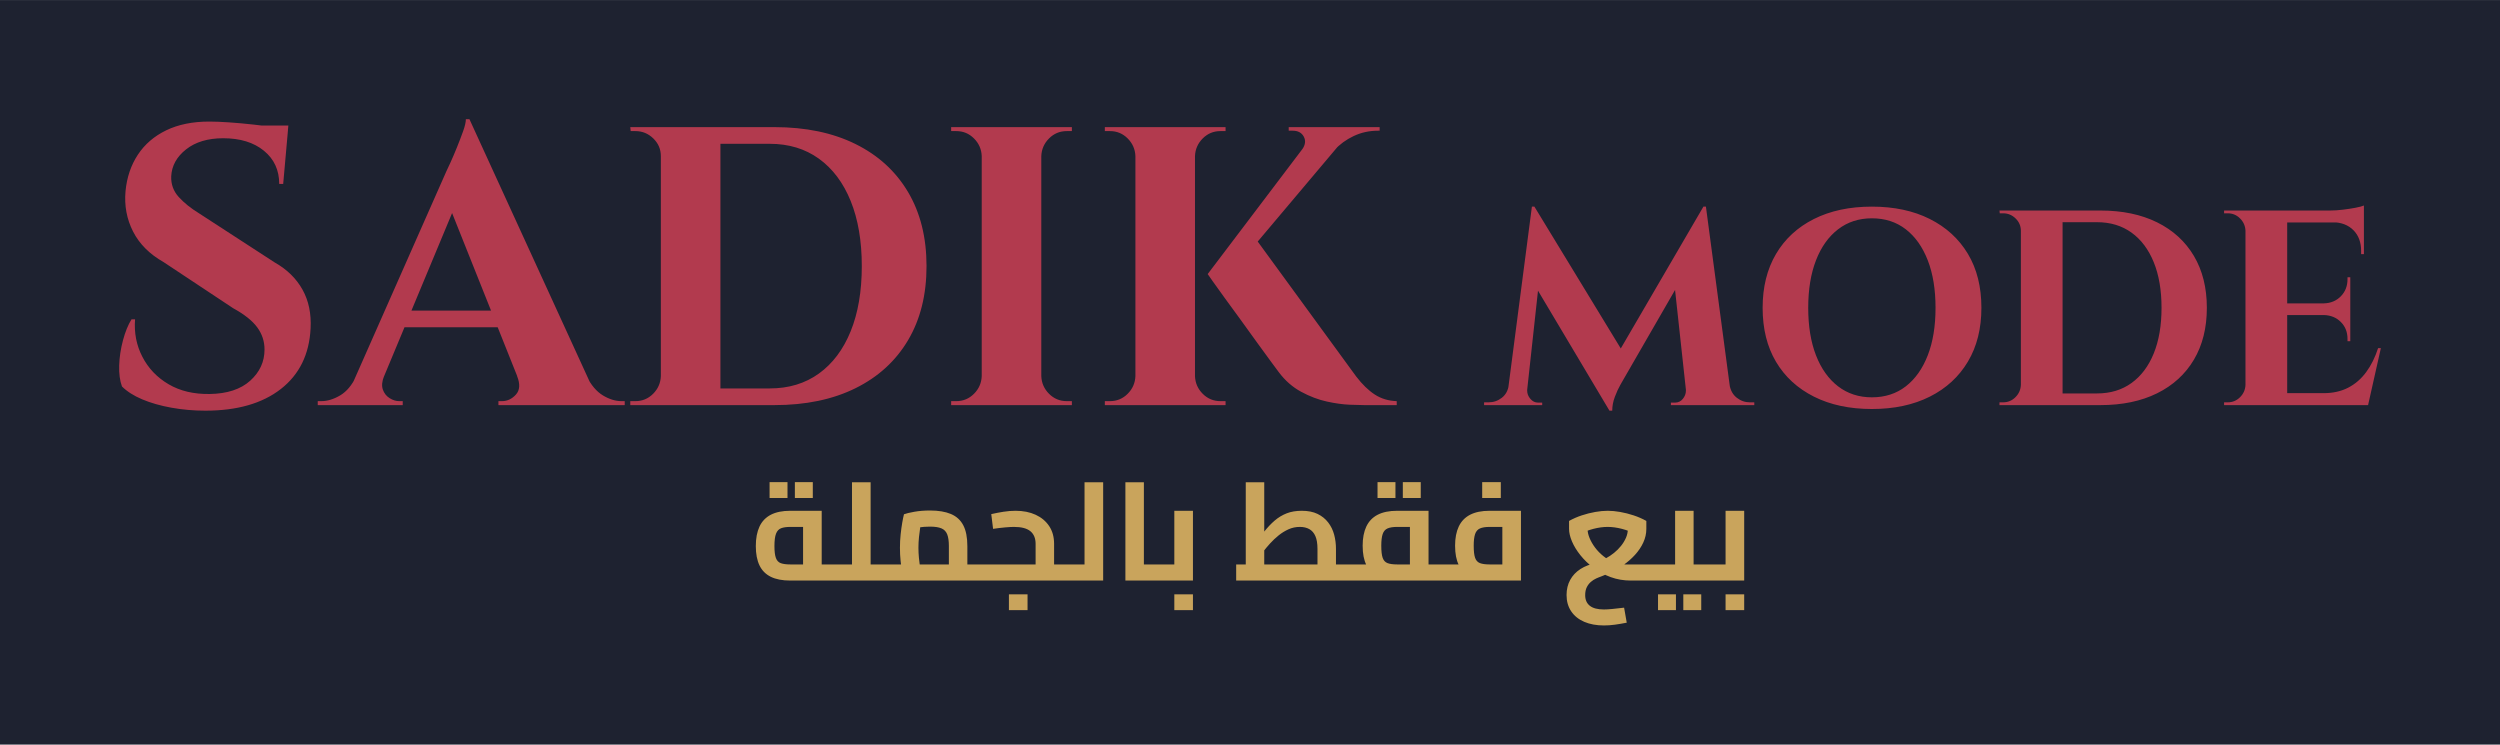
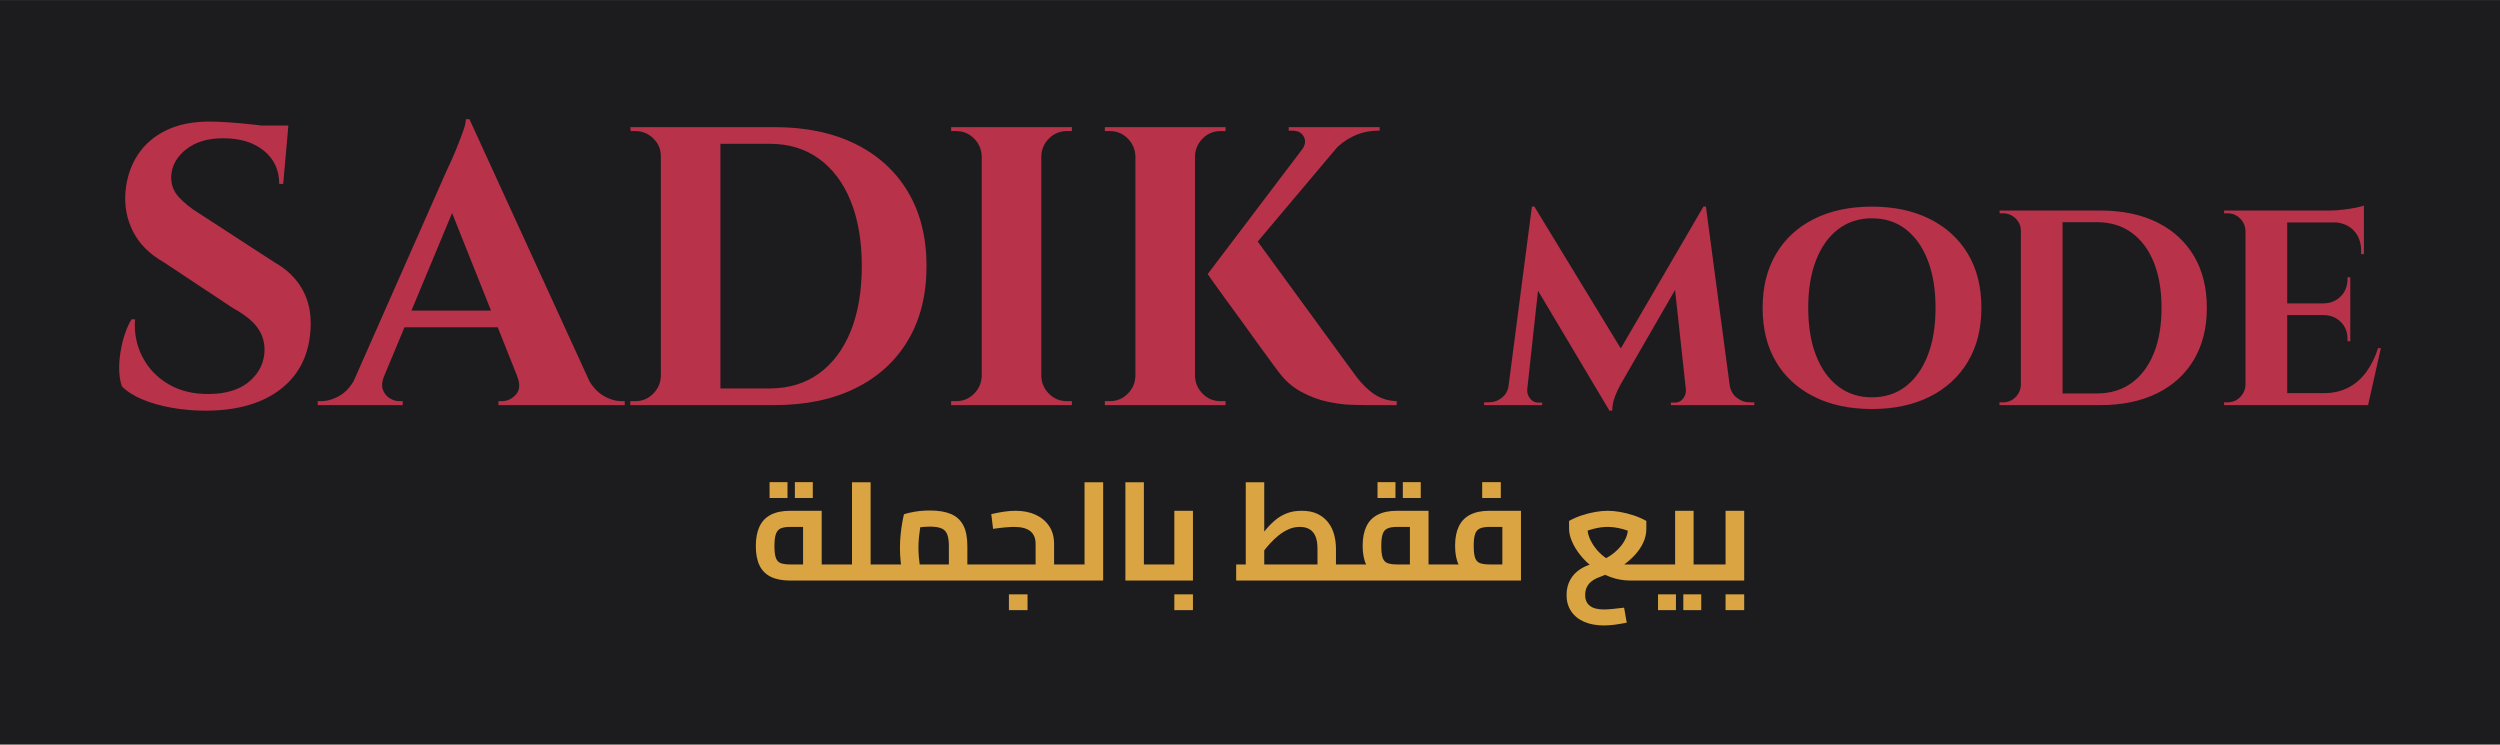
<svg xmlns="http://www.w3.org/2000/svg" viewBox="0 0 1259.06 374.97" width="1259" height="375">
-   <rect width="100%" height="100%" fill="#1E2230" />
-   <path fill="#B23A4E" d="M105.422 61.2Q109.422 61.2 115.322 61.6Q121.222 62.0 127.522 62.7Q133.822 63.4 138.522 64.1Q143.222 64.8 145.022 65.6L142.622 92.6H140.622Q140.622 82.2 132.922 75.9Q125.222 69.6 112.422 69.6Q100.822 69.6 93.722 75.2Q86.622 80.8 86.222 88.8Q86.022 94.8 90.022 99.2Q94.022 103.6 100.222 107.4L138.422 132.2Q147.622 137.4 152.322 145.8Q157.022 154.2 156.422 165.4Q155.422 185.0 141.422 195.9Q127.422 206.8 103.422 206.8Q94.622 206.8 86.322 205.3Q78.022 203.8 71.622 201.1Q65.222 198.4 61.422 194.6Q59.822 190.2 60.022 184.0Q60.222 177.8 61.922 171.4Q63.622 165.0 66.222 160.8H68.022Q67.222 171.0 71.722 179.7Q76.222 188.4 84.922 193.5Q93.622 198.6 105.622 198.4Q118.822 198.2 126.022 191.7Q133.222 185.2 133.222 176.0Q133.222 169.8 129.522 164.8Q125.822 159.8 117.422 155.2L82.422 132.0Q71.822 126.0 67.022 116.6Q62.222 107.2 63.222 96.2Q64.222 85.8 69.422 77.9Q74.622 70.0 83.722 65.6Q92.822 61.2 105.422 61.2ZM145.222 63.2 144.822 67.4H121.222V63.2ZM236.422 60.0 301.822 202.8H265.822L224.222 98.6ZM193.422 189.4Q191.822 193.4 192.822 196.2Q193.822 199.0 196.222 200.5Q198.622 202.0 201.022 202.0H202.822V204.0H160.022V202.0Q160.022 202.0 160.922 202.0Q161.822 202.0 161.822 202.0Q166.422 202.0 171.322 199.1Q176.222 196.2 179.422 189.4ZM236.422 60.0 237.222 84.4 187.622 203.4H173.022L224.822 86.2Q225.422 85.0 226.922 81.7Q228.422 78.4 230.122 74.2Q231.822 70.0 233.222 66.1Q234.622 62.2 234.622 60.0ZM257.422 156.4V164.8H198.622V156.4ZM260.422 189.4H295.422Q298.822 196.2 303.622 199.1Q308.422 202.0 313.022 202.0Q313.022 202.0 313.822 202.0Q314.622 202.0 314.622 202.0V204.0H251.022V202.0H252.822Q256.822 202.0 259.822 198.7Q262.822 195.4 260.422 189.4ZM390.022 64.0Q413.622 64.0 430.822 72.5Q448.022 81.0 457.322 96.7Q466.622 112.4 466.622 134.0Q466.622 155.6 457.322 171.3Q448.022 187.0 430.822 195.5Q413.622 204.0 390.022 204.0H342.422L342.222 195.6Q348.022 195.6 354.322 195.6Q360.622 195.6 366.622 195.6Q372.622 195.6 377.322 195.6Q382.022 195.6 384.822 195.6Q387.622 195.6 387.622 195.6Q402.022 195.6 412.422 188.1Q422.822 180.6 428.422 166.8Q434.022 153.0 434.022 134.0Q434.022 115.0 428.422 101.2Q422.822 87.4 412.422 79.9Q402.022 72.4 387.622 72.4Q387.622 72.4 384.722 72.4Q381.822 72.4 376.822 72.4Q371.822 72.4 365.622 72.4Q359.422 72.4 352.822 72.4Q346.222 72.4 340.222 72.4V64.0ZM362.822 64.0V204.0H332.822V64.0ZM333.422 189.4V204.0H317.422V202.0Q317.422 202.0 318.722 202.0Q320.022 202.0 320.022 202.0Q325.222 202.0 328.922 198.3Q332.622 194.6 332.822 189.4ZM333.422 78.6H332.822Q332.822 73.4 329.022 69.7Q325.222 66.0 320.022 66.0Q320.022 66.0 318.822 66.0Q317.622 66.0 317.622 66.0L317.422 64.0H333.422ZM524.422 64.0V204.0H494.422V64.0ZM495.022 189.4V204.0H479.022V202.0Q479.022 202.0 480.322 202.0Q481.622 202.0 481.622 202.0Q486.822 202.0 490.522 198.3Q494.222 194.6 494.422 189.4ZM495.022 78.6H494.422Q494.222 73.4 490.522 69.7Q486.822 66.0 481.622 66.0Q481.622 66.0 480.322 66.0Q479.022 66.0 479.022 66.0V64.0H495.022ZM523.822 189.4H524.422Q524.622 194.6 528.322 198.3Q532.022 202.0 537.222 202.0Q537.222 202.0 538.422 202.0Q539.622 202.0 539.822 202.0V204.0H523.822ZM523.822 78.6V64.0H539.822V66.0Q539.622 66.0 538.422 66.0Q537.222 66.0 537.222 66.0Q532.022 66.0 528.322 69.7Q524.622 73.4 524.422 78.6ZM630.622 117.8 683.022 189.6Q687.622 195.6 692.422 198.7Q697.222 201.8 703.422 202.0V204.0H687.022Q684.822 204.0 679.722 203.8Q674.622 203.6 668.222 202.2Q661.822 200.8 655.322 197.3Q648.822 193.8 644.022 187.4Q643.022 186.0 640.022 182.0Q637.022 178.0 633.022 172.4Q629.022 166.8 624.722 160.9Q620.422 155.0 616.622 149.8Q612.822 144.6 610.522 141.3Q608.222 138.0 608.222 138.0ZM680.822 65.4 620.622 136.8 608.222 138.0 663.222 65.4ZM694.822 64.0V65.8H694.022Q687.422 65.8 681.722 68.5Q676.022 71.2 672.022 75.6L655.822 75.2Q658.222 71.8 656.622 68.8Q655.022 65.8 651.022 65.8H649.022V64.0H694.022ZM601.822 64.0V204.0H571.822V64.0ZM572.422 189.4V204.0H556.422V202.0Q556.622 202.0 557.722 202.0Q558.822 202.0 559.022 202.0Q564.222 202.0 567.922 198.3Q571.622 194.6 571.822 189.4ZM572.422 78.6H571.822Q571.622 73.4 567.922 69.7Q564.222 66.0 559.022 66.0Q558.822 66.0 557.722 66.0Q556.622 66.0 556.422 66.0V64.0H572.422ZM601.222 189.4H601.822Q602.022 194.6 605.722 198.3Q609.422 202.0 614.622 202.0Q614.822 202.0 615.922 202.0Q617.022 202.0 617.222 202.0V204.0H601.222ZM601.222 78.6V64.0H617.222V66.0Q617.022 66.0 615.922 66.0Q614.822 66.0 614.622 66.0Q609.422 66.0 605.722 69.7Q602.022 73.4 601.822 78.6Z" />
-   <path fill="#B23A4E" d="M857.882 104.04 859.002 119.3 817.422 191.4Q817.422 191.4 816.022 193.85Q814.622 196.3 813.292 199.8Q811.962 203.3 811.962 206.8H810.562L805.102 194.62ZM762.962 193.78V204.0H747.422V202.6Q747.562 202.6 748.612 202.6Q749.662 202.6 749.662 202.6Q753.442 202.6 756.382 200.29Q759.322 197.98 759.882 193.78ZM769.122 196.02Q769.122 196.16 769.122 196.3Q769.122 196.44 769.122 196.72Q769.122 198.96 770.732 200.85Q772.342 202.74 774.582 202.74H776.682V204.0H768.142V196.02ZM771.502 104.04H772.762L777.662 118.04L768.282 204.0H758.482ZM772.762 104.04 818.542 179.22 810.562 206.8 769.122 137.22ZM859.142 104.04 872.442 204.0H849.902L842.902 139.6L857.882 104.04ZM868.102 193.78H871.042Q871.742 197.98 874.682 200.29Q877.622 202.6 881.262 202.6Q881.262 202.6 882.382 202.6Q883.502 202.6 883.502 202.6V204.0H868.102ZM849.062 196.02H850.042V204.0H841.502V202.74H843.602Q845.982 202.74 847.522 200.85Q849.062 198.96 849.062 196.72Q849.062 196.44 849.062 196.3Q849.062 196.16 849.062 196.02ZM942.722 104.04Q959.522 104.04 971.912 110.27Q984.302 116.5 991.092 127.84Q997.882 139.18 997.882 155.0Q997.882 170.68 991.092 182.09Q984.302 193.5 971.912 199.73Q959.522 205.96 942.722 205.96Q925.922 205.96 913.532 199.73Q901.142 193.5 894.422 182.16Q887.702 170.82 887.702 155.0Q887.702 139.32 894.422 127.91Q901.142 116.5 913.532 110.27Q925.922 104.04 942.722 104.04ZM942.722 200.08Q952.662 200.08 959.802 194.55Q966.942 189.02 970.862 178.94Q974.782 168.86 974.782 155.0Q974.782 141.14 970.862 131.06Q966.942 120.98 959.802 115.45Q952.662 109.92 942.722 109.92Q932.922 109.92 925.712 115.45Q918.502 120.98 914.582 131.06Q910.662 141.14 910.662 155.0Q910.662 168.86 914.582 178.94Q918.502 189.02 925.712 194.55Q932.922 200.08 942.722 200.08ZM1057.802 106Q1074.322 106 1086.362 111.95Q1098.402 117.9 1104.912 128.89Q1111.422 139.88 1111.422 155.0Q1111.422 170.12 1104.912 181.11Q1098.402 192.1 1086.362 198.05Q1074.322 204.0 1057.802 204.0H1024.482L1024.342 198.12Q1028.402 198.12 1032.812 198.12Q1037.222 198.12 1041.422 198.12Q1045.622 198.12 1048.912 198.12Q1052.202 198.12 1054.162 198.12Q1056.122 198.12 1056.122 198.12Q1066.202 198.12 1073.482 192.87Q1080.762 187.62 1084.682 177.96Q1088.602 168.3 1088.602 155.0Q1088.602 141.7 1084.682 132.04Q1080.762 122.38 1073.482 117.13Q1066.202 111.88 1056.122 111.88Q1056.122 111.88 1054.092 111.88Q1052.062 111.88 1048.562 111.88Q1045.062 111.88 1040.722 111.88Q1036.382 111.88 1031.762 111.88Q1027.142 111.88 1022.942 111.88V106ZM1038.762 106V204.0H1017.762V106ZM1018.182 193.78V204.0H1006.982V202.6Q1006.982 202.6 1007.892 202.6Q1008.802 202.6 1008.802 202.6Q1012.442 202.6 1015.032 200.01Q1017.622 197.42 1017.762 193.78ZM1018.182 116.22H1017.762Q1017.762 112.58 1015.102 109.99Q1012.442 107.4 1008.802 107.4Q1008.802 107.4 1007.962 107.4Q1007.122 107.4 1007.122 107.4L1006.982 106H1018.182ZM1151.882 106V204.0H1130.882V106ZM1188.842 197.98 1192.202 204.0H1151.462V197.98ZM1183.662 152.76V158.64H1151.462V152.76ZM1190.522 106V112.02H1151.462V106ZM1199.062 175.3 1192.622 204.0H1165.182L1170.222 197.98Q1177.222 197.98 1182.542 195.25Q1187.862 192.52 1191.642 187.41Q1195.422 182.3 1197.662 175.3ZM1183.662 158.36V171.8H1182.262V170.68Q1182.262 165.5 1178.902 162.14Q1175.542 158.78 1170.362 158.64V158.36ZM1183.662 139.6V153.04H1170.362V152.76Q1175.542 152.62 1178.902 149.19Q1182.262 145.76 1182.262 140.58V139.6ZM1190.522 111.6V127.98H1189.122V126.3Q1189.122 119.86 1185.272 115.94Q1181.422 112.02 1174.842 111.88V111.6ZM1190.522 103.48V107.54L1173.442 106Q1176.522 106 1179.952 105.58Q1183.382 105.16 1186.322 104.6Q1189.262 104.04 1190.522 103.48ZM1131.302 193.78V204.0H1120.102V202.6Q1120.102 202.6 1121.012 202.6Q1121.922 202.6 1121.922 202.6Q1125.562 202.6 1128.152 200.01Q1130.742 197.42 1130.882 193.78ZM1131.302 116.22H1130.882Q1130.742 112.58 1128.152 109.99Q1125.562 107.4 1121.922 107.4Q1121.922 107.4 1121.012 107.4Q1120.102 107.4 1120.102 107.4V106H1131.302Z" />
-   <path fill="#C9A45C" d="M398.006 292.36Q392.056 292.36 388.206 290.47Q384.356 288.58 382.501 284.73Q380.646 280.88 380.646 275.0Q380.646 269.12 382.501 265.165Q384.356 261.21 388.206 259.215Q392.056 257.22 398.006 257.22H413.826V287.95H404.446V263.31L406.756 265.34H398.006Q395.136 265.34 393.386 266.005Q391.636 266.67 390.831 268.735Q390.026 270.8 390.026 275.0Q390.026 278.99 390.761 280.985Q391.496 282.98 393.246 283.61Q394.996 284.24 398.006 284.24H421.176V292.36ZM421.176 292.36V284.24Q421.596 284.24 421.841 284.52Q422.086 284.8 422.261 285.36Q422.436 285.92 422.506 286.655Q422.576 287.39 422.576 288.3Q422.576 289.21 422.506 289.98Q422.436 290.75 422.261 291.275Q422.086 291.8 421.841 292.08Q421.596 292.36 421.176 292.36ZM387.576 250.78V242.8H396.606V250.78ZM400.316 250.78V242.8H409.346V250.78ZM438.466 292.36V284.24H445.816V292.36ZM421.176 292.36Q420.756 292.36 420.511 292.08Q420.266 291.8 420.091 291.275Q419.916 290.75 419.846 289.98Q419.776 289.21 419.776 288.3Q419.776 287.04 419.916 286.165Q420.056 285.29 420.371 284.765Q420.686 284.24 421.176 284.24ZM429.086 292.36V242.87H438.466V292.36ZM421.176 292.36V284.24H429.086V292.36ZM445.816 292.36V284.24Q446.236 284.24 446.516 284.52Q446.796 284.8 446.936 285.36Q447.076 285.92 447.146 286.655Q447.216 287.39 447.216 288.3Q447.216 289.21 447.146 289.98Q447.076 290.75 446.936 291.275Q446.796 291.8 446.516 292.08Q446.236 292.36 445.816 292.36ZM487.186 292.36V284.24H494.606V292.36ZM445.816 292.36Q445.396 292.36 445.151 292.08Q444.906 291.8 444.731 291.275Q444.556 290.75 444.486 289.98Q444.416 289.21 444.416 288.3Q444.416 287.04 444.556 286.165Q444.696 285.29 445.011 284.765Q445.326 284.24 445.816 284.24ZM445.816 292.36V284.24H482.146L477.876 287.88V275.0Q477.876 271.22 477.036 269.085Q476.196 266.95 474.131 266.075Q472.066 265.2 468.426 265.2Q465.556 265.2 462.791 265.585Q460.026 265.97 458.486 266.6L464.296 261.14Q463.876 262.75 463.491 265.2Q463.106 267.65 462.826 270.415Q462.546 273.18 462.546 275.84Q462.546 278.29 462.791 280.95Q463.036 283.61 463.351 285.64Q463.666 287.67 463.876 288.44L454.986 290.89Q454.706 289.91 454.286 287.67Q453.866 285.43 453.551 282.35Q453.236 279.27 453.236 275.84Q453.236 272.34 453.586 269.085Q453.936 265.83 454.391 263.205Q454.846 260.58 455.266 258.97Q456.946 258.34 460.516 257.71Q464.086 257.08 468.426 257.08Q474.726 257.08 478.891 258.83Q483.056 260.58 485.121 264.5Q487.186 268.42 487.186 275.07V292.36ZM494.606 292.36V284.24Q494.956 284.24 495.236 284.52Q495.516 284.8 495.656 285.36Q495.796 285.92 495.901 286.655Q496.006 287.39 496.006 288.3Q496.006 289.21 495.901 289.98Q495.796 290.75 495.656 291.275Q495.516 291.8 495.236 292.08Q494.956 292.36 494.606 292.36ZM530.866 292.36V284.24H538.286V292.36ZM494.606 292.36Q494.186 292.36 493.941 292.08Q493.696 291.8 493.521 291.275Q493.346 290.75 493.276 289.98Q493.206 289.21 493.206 288.3Q493.206 287.04 493.346 286.165Q493.486 285.29 493.801 284.765Q494.116 284.24 494.606 284.24ZM494.606 292.36V284.24H524.706L521.556 286.83V273.88Q521.556 269.68 518.931 267.51Q516.306 265.34 510.636 265.34Q509.026 265.34 506.226 265.585Q503.426 265.83 500.136 266.32L499.226 258.9Q502.236 258.2 505.351 257.71Q508.466 257.22 511.476 257.22Q517.216 257.22 521.556 259.215Q525.896 261.21 528.381 264.92Q530.866 268.63 530.866 273.88V292.36ZM538.286 292.36V284.24Q538.636 284.24 538.916 284.52Q539.196 284.8 539.336 285.36Q539.476 285.92 539.581 286.655Q539.686 287.39 539.686 288.3Q539.686 289.21 539.581 289.98Q539.476 290.75 539.336 291.275Q539.196 291.8 538.916 292.08Q538.636 292.36 538.286 292.36ZM508.116 307.27V299.29H517.496V307.27ZM546.196 292.36V242.87H555.576V292.36ZM538.286 292.36V284.24H546.196V292.36ZM538.286 292.36Q537.866 292.36 537.621 292.08Q537.376 291.8 537.201 291.275Q537.026 290.75 536.956 289.98Q536.886 289.21 536.886 288.3Q536.886 287.04 537.026 286.165Q537.166 285.29 537.481 284.765Q537.796 284.24 538.286 284.24ZM576.086 292.36V284.24H584.066V292.36ZM566.776 292.36V242.87H576.086V292.36ZM584.066 292.36V284.24Q584.486 284.24 584.731 284.52Q584.976 284.8 585.151 285.36Q585.326 285.92 585.396 286.655Q585.466 287.39 585.466 288.3Q585.466 289.21 585.396 289.98Q585.326 290.75 585.151 291.275Q584.976 291.8 584.731 292.08Q584.486 292.36 584.066 292.36ZM584.066 292.36V284.24H596.876L591.416 288.79V257.22H600.796V292.36ZM584.066 292.36Q583.646 292.36 583.401 292.08Q583.156 291.8 582.981 291.275Q582.806 290.75 582.736 289.98Q582.666 289.21 582.666 288.3Q582.666 287.04 582.806 286.165Q582.946 285.29 583.261 284.765Q583.576 284.24 584.066 284.24ZM591.416 307.27V299.29H600.796V307.27ZM672.826 292.36V284.24H680.246V292.36ZM622.566 292.36V284.24H671.426L663.516 291.1V276.4Q663.516 272.41 662.466 269.995Q661.416 267.58 659.421 266.46Q657.426 265.34 654.626 265.34Q651.616 265.34 648.956 266.53Q646.296 267.72 643.951 269.61Q641.606 271.5 639.646 273.67Q637.686 275.84 636.146 277.835Q634.606 279.83 633.486 281.23L631.386 274.44Q634.256 270.8 636.741 267.65Q639.226 264.5 641.956 262.155Q644.686 259.81 647.976 258.515Q651.266 257.22 655.606 257.22Q660.296 257.22 663.551 258.795Q666.806 260.37 668.906 263.1Q671.006 265.83 671.916 269.26Q672.826 272.69 672.826 276.4V292.36ZM627.396 284.24V242.87H636.706V284.24ZM680.246 292.36V284.24Q680.666 284.24 680.946 284.52Q681.226 284.8 681.366 285.36Q681.506 285.92 681.576 286.655Q681.646 287.39 681.646 288.3Q681.646 289.21 681.576 289.98Q681.506 290.75 681.366 291.275Q681.226 291.8 680.946 292.08Q680.666 292.36 680.246 292.36ZM719.446 292.36V284.24H726.796V292.36ZM680.246 292.36Q679.826 292.36 679.581 292.08Q679.336 291.8 679.161 291.275Q678.986 290.75 678.916 289.98Q678.846 289.21 678.846 288.3Q678.846 287.04 678.986 286.165Q679.126 285.29 679.441 284.765Q679.756 284.24 680.246 284.24ZM680.246 292.36V284.24H712.936L710.066 286.69V263.31L712.446 265.34H703.626Q700.546 265.34 698.796 266.11Q697.046 266.88 696.346 268.945Q695.646 271.01 695.646 274.79Q695.646 278.92 696.346 280.915Q697.046 282.91 698.796 283.575Q700.546 284.24 703.626 284.24V291.52Q697.676 291.52 693.826 289.84Q689.976 288.16 688.121 284.485Q686.266 280.81 686.266 274.79Q686.266 269.05 688.121 265.13Q689.976 261.21 693.826 259.215Q697.676 257.22 703.626 257.22H719.446V292.36ZM726.796 292.36V284.24Q727.216 284.24 727.496 284.52Q727.776 284.8 727.916 285.36Q728.056 285.92 728.126 286.655Q728.196 287.39 728.196 288.3Q728.196 289.21 728.126 289.98Q728.056 290.75 727.916 291.275Q727.776 291.8 727.496 292.08Q727.216 292.36 726.796 292.36ZM693.756 250.78V242.8H702.786V250.78ZM706.496 250.78V242.8H715.526V250.78ZM726.796 292.36V284.24H759.486L756.616 286.69V263.31L758.996 265.34H750.176Q747.096 265.34 745.346 266.11Q743.596 266.88 742.896 268.945Q742.196 271.01 742.196 274.79Q742.196 278.92 742.896 280.915Q743.596 282.91 745.346 283.575Q747.096 284.24 750.176 284.24V291.52Q744.226 291.52 740.376 289.84Q736.526 288.16 734.671 284.485Q732.816 280.81 732.816 274.79Q732.816 269.05 734.671 265.13Q736.526 261.21 740.376 259.215Q744.226 257.22 750.176 257.22H765.996V292.36ZM726.796 292.36Q726.376 292.36 726.131 292.08Q725.886 291.8 725.711 291.275Q725.536 290.75 725.466 289.98Q725.396 289.21 725.396 288.3Q725.396 287.04 725.536 286.165Q725.676 285.29 725.991 284.765Q726.306 284.24 726.796 284.24ZM746.466 250.78V242.8H755.846V250.78ZM817.936 306.01 819.266 313.57Q816.116 314.2 813.281 314.585Q810.446 314.97 807.786 314.97Q802.116 314.97 797.881 313.15Q793.646 311.33 791.301 307.865Q788.956 304.4 788.956 299.64Q788.956 295.37 790.776 292.045Q792.596 288.72 795.956 286.55Q799.316 284.38 803.726 283.61L804.496 283.05Q806.526 282.35 808.696 281.195Q810.866 280.04 812.861 278.43Q814.856 276.82 816.396 274.895Q817.936 272.97 818.881 270.8Q819.826 268.63 819.826 266.32V261.84L824.306 269.26Q820.666 267.3 816.851 266.32Q813.036 265.34 809.676 265.34Q806.246 265.34 802.466 266.32Q798.686 267.3 795.046 269.26L799.526 261.84V266.32Q799.526 268.49 800.541 270.94Q801.556 273.39 803.306 275.735Q805.056 278.08 807.436 280.005Q809.816 281.93 812.616 283.085Q815.416 284.24 818.356 284.24H832.496V292.36H821.366Q815.906 292.36 811.146 290.61Q806.386 288.86 802.536 285.955Q798.686 283.05 795.921 279.585Q793.156 276.12 791.686 272.655Q790.216 269.19 790.216 266.32V262.33Q793.226 260.65 796.621 259.53Q800.016 258.41 803.376 257.815Q806.736 257.22 809.676 257.22Q812.616 257.22 815.976 257.815Q819.336 258.41 822.731 259.53Q826.126 260.65 829.136 262.33V266.32Q829.136 269.89 827.596 273.215Q826.056 276.54 823.431 279.41Q820.806 282.28 817.516 284.59Q814.226 286.9 810.726 288.44Q810.166 288.72 809.116 289.175Q808.066 289.63 806.911 290.085Q805.756 290.54 804.916 290.855Q804.076 291.17 803.866 291.31Q802.466 291.94 801.206 293.025Q799.946 294.11 799.141 295.72Q798.336 297.33 798.336 299.71Q798.336 303.21 800.681 305.065Q803.026 306.92 807.786 306.92Q809.466 306.92 811.951 306.675Q814.436 306.43 817.936 306.01ZM832.496 292.36V284.24Q832.916 284.24 833.161 284.52Q833.406 284.8 833.581 285.36Q833.756 285.92 833.826 286.655Q833.896 287.39 833.896 288.3Q833.896 289.21 833.826 289.98Q833.756 290.75 833.581 291.275Q833.406 291.8 833.161 292.08Q832.916 292.36 832.496 292.36ZM852.936 292.36V284.24H861.686V292.36ZM861.686 292.36V284.24Q862.036 284.24 862.316 284.52Q862.596 284.8 862.736 285.36Q862.876 285.92 862.981 286.655Q863.086 287.39 863.086 288.3Q863.086 289.21 862.981 289.98Q862.876 290.75 862.736 291.275Q862.596 291.8 862.351 292.08Q862.106 292.36 861.686 292.36ZM832.496 292.36Q832.076 292.36 831.831 292.08Q831.586 291.8 831.411 291.275Q831.236 290.75 831.166 289.98Q831.096 289.21 831.096 288.3Q831.096 287.04 831.236 286.165Q831.376 285.29 831.691 284.765Q832.006 284.24 832.496 284.24ZM832.496 292.36V284.24H849.086L843.626 288.79V257.22H852.936V292.36ZM835.016 307.27V299.29H844.046V307.27ZM847.756 307.27V299.29H856.786V307.27ZM861.686 292.36V284.24H874.496L869.036 288.79V257.22H878.416V292.36ZM861.686 292.36Q861.266 292.36 861.021 292.08Q860.776 291.8 860.601 291.275Q860.426 290.75 860.356 289.98Q860.286 289.21 860.286 288.3Q860.286 287.04 860.426 286.165Q860.566 285.29 860.881 284.765Q861.196 284.24 861.686 284.24ZM869.036 307.27V299.29H878.416V307.27Z" />
+   <rect width="100%" height="100%" fill="#1C1C1F" />
+   <path fill="#B8324A" d="M105.422 61.2Q109.422 61.2 115.322 61.6Q121.222 62.0 127.522 62.7Q133.822 63.4 138.522 64.1Q143.222 64.8 145.022 65.6L142.622 92.6H140.622Q140.622 82.2 132.922 75.9Q125.222 69.6 112.422 69.6Q100.822 69.6 93.722 75.2Q86.622 80.8 86.222 88.8Q86.022 94.8 90.022 99.2Q94.022 103.6 100.222 107.4L138.422 132.2Q147.622 137.4 152.322 145.8Q157.022 154.2 156.422 165.4Q155.422 185.0 141.422 195.9Q127.422 206.8 103.422 206.8Q94.622 206.8 86.322 205.3Q78.022 203.8 71.622 201.1Q65.222 198.4 61.422 194.6Q59.822 190.2 60.022 184.0Q60.222 177.8 61.922 171.4Q63.622 165.0 66.222 160.8H68.022Q67.222 171.0 71.722 179.7Q76.222 188.4 84.922 193.5Q93.622 198.6 105.622 198.4Q118.822 198.2 126.022 191.7Q133.222 185.2 133.222 176.0Q133.222 169.8 129.522 164.8Q125.822 159.8 117.422 155.2L82.422 132.0Q71.822 126.0 67.022 116.6Q62.222 107.2 63.222 96.2Q64.222 85.8 69.422 77.9Q74.622 70.0 83.722 65.6Q92.822 61.2 105.422 61.2ZM145.222 63.2 144.822 67.4H121.222V63.2ZM236.422 60.0 301.822 202.8H265.822L224.222 98.6ZM193.422 189.4Q191.822 193.4 192.822 196.2Q193.822 199.0 196.222 200.5Q198.622 202.0 201.022 202.0H202.822V204.0H160.022V202.0Q160.022 202.0 160.922 202.0Q161.822 202.0 161.822 202.0Q166.422 202.0 171.322 199.1Q176.222 196.2 179.422 189.4ZM236.422 60.0 237.222 84.4 187.622 203.4H173.022L224.822 86.2Q225.422 85.0 226.922 81.7Q228.422 78.4 230.122 74.2Q231.822 70.0 233.222 66.1Q234.622 62.2 234.622 60.0ZM257.422 156.4V164.8H198.622V156.4ZM260.422 189.4H295.422Q298.822 196.2 303.622 199.1Q308.422 202.0 313.022 202.0Q313.022 202.0 313.822 202.0Q314.622 202.0 314.622 202.0V204.0H251.022V202.0H252.822Q256.822 202.0 259.822 198.7Q262.822 195.4 260.422 189.4ZM390.022 64.0Q413.622 64.0 430.822 72.5Q448.022 81.0 457.322 96.7Q466.622 112.4 466.622 134.0Q466.622 155.6 457.322 171.3Q448.022 187.0 430.822 195.5Q413.622 204.0 390.022 204.0H342.422L342.222 195.6Q348.022 195.6 354.322 195.6Q360.622 195.6 366.622 195.6Q372.622 195.6 377.322 195.6Q382.022 195.6 384.822 195.6Q387.622 195.6 387.622 195.6Q402.022 195.6 412.422 188.1Q422.822 180.6 428.422 166.8Q434.022 153.0 434.022 134.0Q434.022 115.0 428.422 101.2Q422.822 87.4 412.422 79.9Q402.022 72.4 387.622 72.4Q387.622 72.4 384.722 72.4Q381.822 72.4 376.822 72.4Q371.822 72.4 365.622 72.4Q359.422 72.4 352.822 72.4Q346.222 72.4 340.222 72.4V64.0ZM362.822 64.0V204.0H332.822V64.0ZM333.422 189.4V204.0H317.422V202.0Q317.422 202.0 318.722 202.0Q320.022 202.0 320.022 202.0Q325.222 202.0 328.922 198.3Q332.622 194.6 332.822 189.4ZM333.422 78.6H332.822Q332.822 73.4 329.022 69.7Q325.222 66.0 320.022 66.0Q320.022 66.0 318.822 66.0Q317.622 66.0 317.622 66.0L317.422 64.0H333.422ZM524.422 64.0V204.0H494.422V64.0ZM495.022 189.4V204.0H479.022V202.0Q479.022 202.0 480.322 202.0Q481.622 202.0 481.622 202.0Q486.822 202.0 490.522 198.3Q494.222 194.6 494.422 189.4ZM495.022 78.6H494.422Q494.222 73.4 490.522 69.7Q486.822 66.0 481.622 66.0Q481.622 66.0 480.322 66.0Q479.022 66.0 479.022 66.0V64.0H495.022ZM523.822 189.4H524.422Q524.622 194.6 528.322 198.3Q532.022 202.0 537.222 202.0Q537.222 202.0 538.422 202.0Q539.622 202.0 539.822 202.0V204.0H523.822ZM523.822 78.6V64.0H539.822V66.0Q539.622 66.0 538.422 66.0Q537.222 66.0 537.222 66.0Q532.022 66.0 528.322 69.7Q524.622 73.4 524.422 78.6ZM630.622 117.8 683.022 189.6Q687.622 195.6 692.422 198.7Q697.222 201.8 703.422 202.0V204.0H687.022Q684.822 204.0 679.722 203.8Q674.622 203.6 668.222 202.2Q661.822 200.8 655.322 197.3Q648.822 193.8 644.022 187.4Q643.022 186.0 640.022 182.0Q637.022 178.0 633.022 172.4Q629.022 166.8 624.722 160.9Q620.422 155.0 616.622 149.8Q612.822 144.6 610.522 141.3Q608.222 138.0 608.222 138.0ZM680.822 65.4 620.622 136.8 608.222 138.0 663.222 65.4ZM694.822 64.0V65.8H694.022Q687.422 65.8 681.722 68.5Q676.022 71.2 672.022 75.6L655.822 75.2Q658.222 71.8 656.622 68.8Q655.022 65.8 651.022 65.8H649.022V64.0H694.022ZM601.822 64.0V204.0H571.822V64.0ZM572.422 189.4V204.0H556.422V202.0Q556.622 202.0 557.722 202.0Q558.822 202.0 559.022 202.0Q564.222 202.0 567.922 198.3Q571.622 194.6 571.822 189.4ZM572.422 78.6H571.822Q571.622 73.4 567.922 69.7Q564.222 66.0 559.022 66.0Q558.822 66.0 557.722 66.0Q556.622 66.0 556.422 66.0V64.0H572.422ZM601.222 189.4H601.822Q602.022 194.6 605.722 198.3Q609.422 202.0 614.622 202.0Q614.822 202.0 615.922 202.0Q617.022 202.0 617.222 202.0V204.0H601.222ZM601.222 78.6V64.0H617.222V66.0Q617.022 66.0 615.922 66.0Q614.822 66.0 614.622 66.0Q609.422 66.0 605.722 69.7Q602.022 73.4 601.822 78.6Z" />
+   <path fill="#B8324A" d="M857.882 104.04 859.002 119.3 817.422 191.4Q817.422 191.4 816.022 193.85Q814.622 196.3 813.292 199.8Q811.962 203.3 811.962 206.8H810.562L805.102 194.62ZM762.962 193.78V204.0H747.422V202.6Q747.562 202.6 748.612 202.6Q749.662 202.6 749.662 202.6Q753.442 202.6 756.382 200.29Q759.322 197.98 759.882 193.78ZM769.122 196.02Q769.122 196.16 769.122 196.3Q769.122 196.44 769.122 196.72Q769.122 198.96 770.732 200.85Q772.342 202.74 774.582 202.74H776.682V204.0H768.142V196.02ZM771.502 104.04H772.762L777.662 118.04L768.282 204.0H758.482ZM772.762 104.04 818.542 179.22 810.562 206.8 769.122 137.22ZM859.142 104.04 872.442 204.0H849.902L842.902 139.6L857.882 104.04ZM868.102 193.78H871.042Q871.742 197.98 874.682 200.29Q877.622 202.6 881.262 202.6Q881.262 202.6 882.382 202.6Q883.502 202.6 883.502 202.6V204.0H868.102ZM849.062 196.02H850.042V204.0H841.502V202.74H843.602Q845.982 202.74 847.522 200.85Q849.062 198.96 849.062 196.72Q849.062 196.44 849.062 196.3Q849.062 196.16 849.062 196.02ZM942.722 104.04Q959.522 104.04 971.912 110.27Q984.302 116.5 991.092 127.84Q997.882 139.18 997.882 155.0Q997.882 170.68 991.092 182.09Q984.302 193.5 971.912 199.73Q959.522 205.96 942.722 205.96Q925.922 205.96 913.532 199.73Q901.142 193.5 894.422 182.16Q887.702 170.82 887.702 155.0Q887.702 139.32 894.422 127.91Q901.142 116.5 913.532 110.27Q925.922 104.04 942.722 104.04ZM942.722 200.08Q952.662 200.08 959.802 194.55Q966.942 189.02 970.862 178.94Q974.782 168.86 974.782 155.0Q974.782 141.14 970.862 131.06Q966.942 120.98 959.802 115.45Q952.662 109.92 942.722 109.92Q932.922 109.92 925.712 115.45Q918.502 120.98 914.582 131.06Q910.662 141.14 910.662 155.0Q910.662 168.86 914.582 178.94Q918.502 189.02 925.712 194.55Q932.922 200.08 942.722 200.08ZM1057.802 106Q1074.322 106 1086.362 111.95Q1098.402 117.9 1104.912 128.89Q1111.422 139.88 1111.422 155.0Q1111.422 170.12 1104.912 181.11Q1098.402 192.1 1086.362 198.05Q1074.322 204.0 1057.802 204.0H1024.482L1024.342 198.12Q1028.402 198.12 1032.812 198.12Q1037.222 198.12 1041.422 198.12Q1045.622 198.12 1048.912 198.12Q1052.202 198.12 1054.162 198.12Q1056.122 198.12 1056.122 198.12Q1066.202 198.12 1073.482 192.87Q1080.762 187.62 1084.682 177.96Q1088.602 168.3 1088.602 155.0Q1088.602 141.7 1084.682 132.04Q1080.762 122.38 1073.482 117.13Q1066.202 111.88 1056.122 111.88Q1056.122 111.88 1054.092 111.88Q1052.062 111.88 1048.562 111.88Q1045.062 111.88 1040.722 111.88Q1036.382 111.88 1031.762 111.88Q1027.142 111.88 1022.942 111.88V106ZM1038.762 106V204.0H1017.762V106ZM1018.182 193.78V204.0H1006.982V202.6Q1006.982 202.6 1007.892 202.6Q1008.802 202.6 1008.802 202.6Q1012.442 202.6 1015.032 200.01Q1017.622 197.42 1017.762 193.78ZM1018.182 116.22H1017.762Q1017.762 112.58 1015.102 109.99Q1012.442 107.4 1008.802 107.4Q1008.802 107.4 1007.962 107.4Q1007.122 107.4 1007.122 107.4L1006.982 106H1018.182ZM1151.882 106V204.0H1130.882V106ZM1188.842 197.98 1192.202 204.0H1151.462V197.98ZM1183.662 152.76V158.64H1151.462V152.76ZM1190.522 106V112.02H1151.462V106ZM1199.062 175.3 1192.622 204.0H1165.182L1170.222 197.98Q1177.222 197.98 1182.542 195.25Q1187.862 192.52 1191.642 187.41Q1195.422 182.3 1197.662 175.3ZM1183.662 158.36V171.8H1182.262V170.68Q1182.262 165.5 1178.902 162.14Q1175.542 158.78 1170.362 158.64V158.36ZM1183.662 139.6V153.04H1170.362V152.76Q1175.542 152.62 1178.902 149.19Q1182.262 145.76 1182.262 140.58V139.6ZM1190.522 111.6V127.98H1189.122V126.3Q1189.122 119.86 1185.272 115.94Q1181.422 112.02 1174.842 111.88V111.6ZM1190.522 103.48V107.54L1173.442 106Q1176.522 106 1179.952 105.58Q1183.382 105.16 1186.322 104.6Q1189.262 104.04 1190.522 103.48ZM1131.302 193.78V204.0H1120.102V202.6Q1120.102 202.6 1121.012 202.6Q1121.922 202.6 1121.922 202.6Q1125.562 202.6 1128.152 200.01Q1130.742 197.42 1130.882 193.78ZM1131.302 116.22H1130.882Q1130.742 112.58 1128.152 109.99Q1125.562 107.4 1121.922 107.4Q1121.922 107.4 1121.012 107.4Q1120.102 107.4 1120.102 107.4V106H1131.302Z" />
+   <path fill="#D9A441" d="M398.006 292.36Q392.056 292.36 388.206 290.47Q384.356 288.58 382.501 284.73Q380.646 280.88 380.646 275.0Q380.646 269.12 382.501 265.165Q384.356 261.21 388.206 259.215Q392.056 257.22 398.006 257.22H413.826V287.95H404.446V263.31L406.756 265.34H398.006Q395.136 265.34 393.386 266.005Q391.636 266.67 390.831 268.735Q390.026 270.8 390.026 275.0Q390.026 278.99 390.761 280.985Q391.496 282.98 393.246 283.61Q394.996 284.24 398.006 284.24H421.176V292.36ZM421.176 292.36V284.24Q421.596 284.24 421.841 284.52Q422.086 284.8 422.261 285.36Q422.436 285.92 422.506 286.655Q422.576 287.39 422.576 288.3Q422.576 289.21 422.506 289.98Q422.436 290.75 422.261 291.275Q422.086 291.8 421.841 292.08Q421.596 292.36 421.176 292.36ZM387.576 250.78V242.8H396.606V250.78ZM400.316 250.78V242.8H409.346V250.78ZM438.466 292.36V284.24H445.816V292.36ZM421.176 292.36Q420.756 292.36 420.511 292.08Q420.266 291.8 420.091 291.275Q419.916 290.75 419.846 289.98Q419.776 289.21 419.776 288.3Q419.776 287.04 419.916 286.165Q420.056 285.29 420.371 284.765Q420.686 284.24 421.176 284.24ZM429.086 292.36V242.87H438.466V292.36ZM421.176 292.36V284.24H429.086V292.36ZM445.816 292.36V284.24Q446.236 284.24 446.516 284.52Q446.796 284.8 446.936 285.36Q447.076 285.92 447.146 286.655Q447.216 287.39 447.216 288.3Q447.216 289.21 447.146 289.98Q447.076 290.75 446.936 291.275Q446.796 291.8 446.516 292.08Q446.236 292.36 445.816 292.36ZM487.186 292.36V284.24H494.606V292.36ZM445.816 292.36Q445.396 292.36 445.151 292.08Q444.906 291.8 444.731 291.275Q444.556 290.75 444.486 289.98Q444.416 289.21 444.416 288.3Q444.416 287.04 444.556 286.165Q444.696 285.29 445.011 284.765Q445.326 284.24 445.816 284.24ZM445.816 292.36V284.24H482.146L477.876 287.88V275.0Q477.876 271.22 477.036 269.085Q476.196 266.95 474.131 266.075Q472.066 265.2 468.426 265.2Q465.556 265.2 462.791 265.585Q460.026 265.97 458.486 266.6L464.296 261.14Q463.876 262.75 463.491 265.2Q463.106 267.65 462.826 270.415Q462.546 273.18 462.546 275.84Q462.546 278.29 462.791 280.95Q463.036 283.61 463.351 285.64Q463.666 287.67 463.876 288.44L454.986 290.89Q454.706 289.91 454.286 287.67Q453.866 285.43 453.551 282.35Q453.236 279.27 453.236 275.84Q453.236 272.34 453.586 269.085Q453.936 265.83 454.391 263.205Q454.846 260.58 455.266 258.97Q456.946 258.34 460.516 257.71Q464.086 257.08 468.426 257.08Q474.726 257.08 478.891 258.83Q483.056 260.58 485.121 264.5Q487.186 268.42 487.186 275.07V292.36ZM494.606 292.36V284.24Q494.956 284.24 495.236 284.52Q495.516 284.8 495.656 285.36Q495.796 285.92 495.901 286.655Q496.006 287.39 496.006 288.3Q496.006 289.21 495.901 289.98Q495.796 290.75 495.656 291.275Q495.516 291.8 495.236 292.08Q494.956 292.36 494.606 292.36ZM530.866 292.36V284.24H538.286V292.36ZM494.606 292.36Q494.186 292.36 493.941 292.08Q493.696 291.8 493.521 291.275Q493.346 290.75 493.276 289.98Q493.206 289.21 493.206 288.3Q493.206 287.04 493.346 286.165Q493.486 285.29 493.801 284.765Q494.116 284.24 494.606 284.24ZM494.606 292.36V284.24H524.706L521.556 286.83V273.88Q521.556 269.68 518.931 267.51Q516.306 265.34 510.636 265.34Q509.026 265.34 506.226 265.585Q503.426 265.83 500.136 266.32L499.226 258.9Q502.236 258.2 505.351 257.71Q508.466 257.22 511.476 257.22Q517.216 257.22 521.556 259.215Q525.896 261.21 528.381 264.92Q530.866 268.63 530.866 273.88V292.36ZM538.286 292.36V284.24Q538.636 284.24 538.916 284.52Q539.196 284.8 539.336 285.36Q539.476 285.92 539.581 286.655Q539.686 287.39 539.686 288.3Q539.686 289.21 539.581 289.98Q539.476 290.75 539.336 291.275Q539.196 291.8 538.916 292.08Q538.636 292.36 538.286 292.36ZM508.116 307.27V299.29H517.496V307.27ZM546.196 292.36V242.87H555.576V292.36ZM538.286 292.36V284.24H546.196V292.36ZM538.286 292.36Q537.866 292.36 537.621 292.08Q537.376 291.8 537.201 291.275Q537.026 290.75 536.956 289.98Q536.886 289.21 536.886 288.3Q536.886 287.04 537.026 286.165Q537.166 285.29 537.481 284.765Q537.796 284.24 538.286 284.24ZM576.086 292.36V284.24H584.066V292.36ZM566.776 292.36V242.87H576.086V292.36ZM584.066 292.36V284.24Q584.486 284.24 584.731 284.52Q584.976 284.8 585.151 285.36Q585.326 285.92 585.396 286.655Q585.466 287.39 585.466 288.3Q585.466 289.21 585.396 289.98Q585.326 290.75 585.151 291.275Q584.976 291.8 584.731 292.08Q584.486 292.36 584.066 292.36ZM584.066 292.36V284.24H596.876L591.416 288.79V257.22H600.796V292.36ZM584.066 292.36Q583.646 292.36 583.401 292.08Q583.156 291.8 582.981 291.275Q582.806 290.75 582.736 289.98Q582.666 289.21 582.666 288.3Q582.666 287.04 582.806 286.165Q582.946 285.29 583.261 284.765Q583.576 284.24 584.066 284.24ZM591.416 307.27V299.29H600.796V307.27ZM672.826 292.36V284.24H680.246V292.36ZM622.566 292.36V284.24H671.426L663.516 291.1V276.4Q663.516 272.41 662.466 269.995Q661.416 267.58 659.421 266.46Q657.426 265.34 654.626 265.34Q651.616 265.34 648.956 266.53Q646.296 267.72 643.951 269.61Q641.606 271.5 639.646 273.67Q637.686 275.84 636.146 277.835Q634.606 279.83 633.486 281.23L631.386 274.44Q634.256 270.8 636.741 267.65Q639.226 264.5 641.956 262.155Q644.686 259.81 647.976 258.515Q651.266 257.22 655.606 257.22Q660.296 257.22 663.551 258.795Q666.806 260.37 668.906 263.1Q671.006 265.83 671.916 269.26Q672.826 272.69 672.826 276.4V292.36ZM627.396 284.24V242.87H636.706V284.24ZM680.246 292.36V284.24Q680.666 284.24 680.946 284.52Q681.226 284.8 681.366 285.36Q681.506 285.92 681.576 286.655Q681.646 287.39 681.646 288.3Q681.646 289.21 681.576 289.98Q681.506 290.75 681.366 291.275Q681.226 291.8 680.946 292.08Q680.666 292.36 680.246 292.36ZM719.446 292.36V284.24H726.796V292.36ZM680.246 292.36Q679.826 292.36 679.581 292.08Q679.336 291.8 679.161 291.275Q678.986 290.75 678.916 289.98Q678.846 289.21 678.846 288.3Q678.846 287.04 678.986 286.165Q679.126 285.29 679.441 284.765Q679.756 284.24 680.246 284.24ZM680.246 292.36V284.24H712.936L710.066 286.69V263.31L712.446 265.34H703.626Q700.546 265.34 698.796 266.11Q697.046 266.88 696.346 268.945Q695.646 271.01 695.646 274.79Q695.646 278.92 696.346 280.915Q697.046 282.91 698.796 283.575Q700.546 284.24 703.626 284.24V291.52Q697.676 291.52 693.826 289.84Q689.976 288.16 688.121 284.485Q686.266 280.81 686.266 274.79Q686.266 269.05 688.121 265.13Q689.976 261.21 693.826 259.215Q697.676 257.22 703.626 257.22H719.446V292.36ZM726.796 292.36V284.24Q727.216 284.24 727.496 284.52Q727.776 284.8 727.916 285.36Q728.056 285.92 728.126 286.655Q728.196 287.39 728.196 288.3Q728.196 289.21 728.126 289.98Q728.056 290.75 727.916 291.275Q727.776 291.8 727.496 292.08Q727.216 292.36 726.796 292.36ZM693.756 250.78V242.8H702.786V250.78ZM706.496 250.78V242.8H715.526V250.78ZM726.796 292.36V284.24H759.486L756.616 286.69V263.31L758.996 265.34H750.176Q747.096 265.34 745.346 266.11Q743.596 266.88 742.896 268.945Q742.196 271.01 742.196 274.79Q742.196 278.92 742.896 280.915Q743.596 282.91 745.346 283.575Q747.096 284.24 750.176 284.24V291.52Q744.226 291.52 740.376 289.84Q736.526 288.16 734.671 284.485Q732.816 280.81 732.816 274.79Q732.816 269.05 734.671 265.13Q736.526 261.21 740.376 259.215Q744.226 257.22 750.176 257.22H765.996V292.36ZM726.796 292.36Q726.376 292.36 726.131 292.08Q725.886 291.8 725.711 291.275Q725.536 290.75 725.466 289.98Q725.396 289.21 725.396 288.3Q725.396 287.04 725.536 286.165Q725.676 285.29 725.991 284.765Q726.306 284.24 726.796 284.24ZM746.466 250.78V242.8H755.846V250.78ZM817.936 306.01 819.266 313.57Q816.116 314.2 813.281 314.585Q810.446 314.97 807.786 314.97Q802.116 314.97 797.881 313.15Q793.646 311.33 791.301 307.865Q788.956 304.4 788.956 299.64Q788.956 295.37 790.776 292.045Q792.596 288.72 795.956 286.55Q799.316 284.38 803.726 283.61L804.496 283.05Q806.526 282.35 808.696 281.195Q810.866 280.04 812.861 278.43Q814.856 276.82 816.396 274.895Q817.936 272.97 818.881 270.8Q819.826 268.63 819.826 266.32V261.84L824.306 269.26Q820.666 267.3 816.851 266.32Q813.036 265.34 809.676 265.34Q806.246 265.34 802.466 266.32Q798.686 267.3 795.046 269.26L799.526 261.84V266.32Q799.526 268.49 800.541 270.94Q801.556 273.39 803.306 275.735Q805.056 278.08 807.436 280.005Q809.816 281.93 812.616 283.085Q815.416 284.24 818.356 284.24H832.496V292.36H821.366Q815.906 292.36 811.146 290.61Q806.386 288.86 802.536 285.955Q798.686 283.05 795.921 279.585Q793.156 276.12 791.686 272.655Q790.216 269.19 790.216 266.32V262.33Q793.226 260.65 796.621 259.53Q800.016 258.41 803.376 257.815Q806.736 257.22 809.676 257.22Q812.616 257.22 815.976 257.815Q819.336 258.41 822.731 259.53Q826.126 260.65 829.136 262.33V266.32Q829.136 269.89 827.596 273.215Q826.056 276.54 823.431 279.41Q820.806 282.28 817.516 284.59Q814.226 286.9 810.726 288.44Q810.166 288.72 809.116 289.175Q808.066 289.63 806.911 290.085Q805.756 290.54 804.916 290.855Q804.076 291.17 803.866 291.31Q802.466 291.94 801.206 293.025Q799.946 294.11 799.141 295.72Q798.336 297.33 798.336 299.71Q798.336 303.21 800.681 305.065Q803.026 306.92 807.786 306.92Q809.466 306.92 811.951 306.675Q814.436 306.43 817.936 306.01ZM832.496 292.36V284.24Q832.916 284.24 833.161 284.52Q833.406 284.8 833.581 285.36Q833.756 285.92 833.826 286.655Q833.896 287.39 833.896 288.3Q833.896 289.21 833.826 289.98Q833.756 290.75 833.581 291.275Q833.406 291.8 833.161 292.08Q832.916 292.36 832.496 292.36ZM852.936 292.36V284.24H861.686V292.36ZM861.686 292.36V284.24Q862.036 284.24 862.316 284.52Q862.596 284.8 862.736 285.36Q862.876 285.92 862.981 286.655Q863.086 287.39 863.086 288.3Q863.086 289.21 862.981 289.98Q862.876 290.75 862.736 291.275Q862.596 291.8 862.351 292.08Q862.106 292.36 861.686 292.36ZM832.496 292.36Q832.076 292.36 831.831 292.08Q831.586 291.8 831.411 291.275Q831.236 290.75 831.166 289.98Q831.096 289.21 831.096 288.3Q831.096 287.04 831.236 286.165Q831.376 285.29 831.691 284.765Q832.006 284.24 832.496 284.24ZM832.496 292.36V284.24H849.086L843.626 288.79V257.22H852.936V292.36ZM835.016 307.27V299.29H844.046V307.27ZM847.756 307.27V299.29H856.786V307.27ZM861.686 292.36V284.24H874.496L869.036 288.79V257.22H878.416V292.36ZM861.686 292.36Q861.266 292.36 861.021 292.08Q860.776 291.8 860.601 291.275Q860.426 290.75 860.356 289.98Q860.286 289.21 860.286 288.3Q860.286 287.04 860.426 286.165Q860.566 285.29 860.881 284.765Q861.196 284.24 861.686 284.24ZM869.036 307.27V299.29H878.416V307.27Z" />
</svg>
